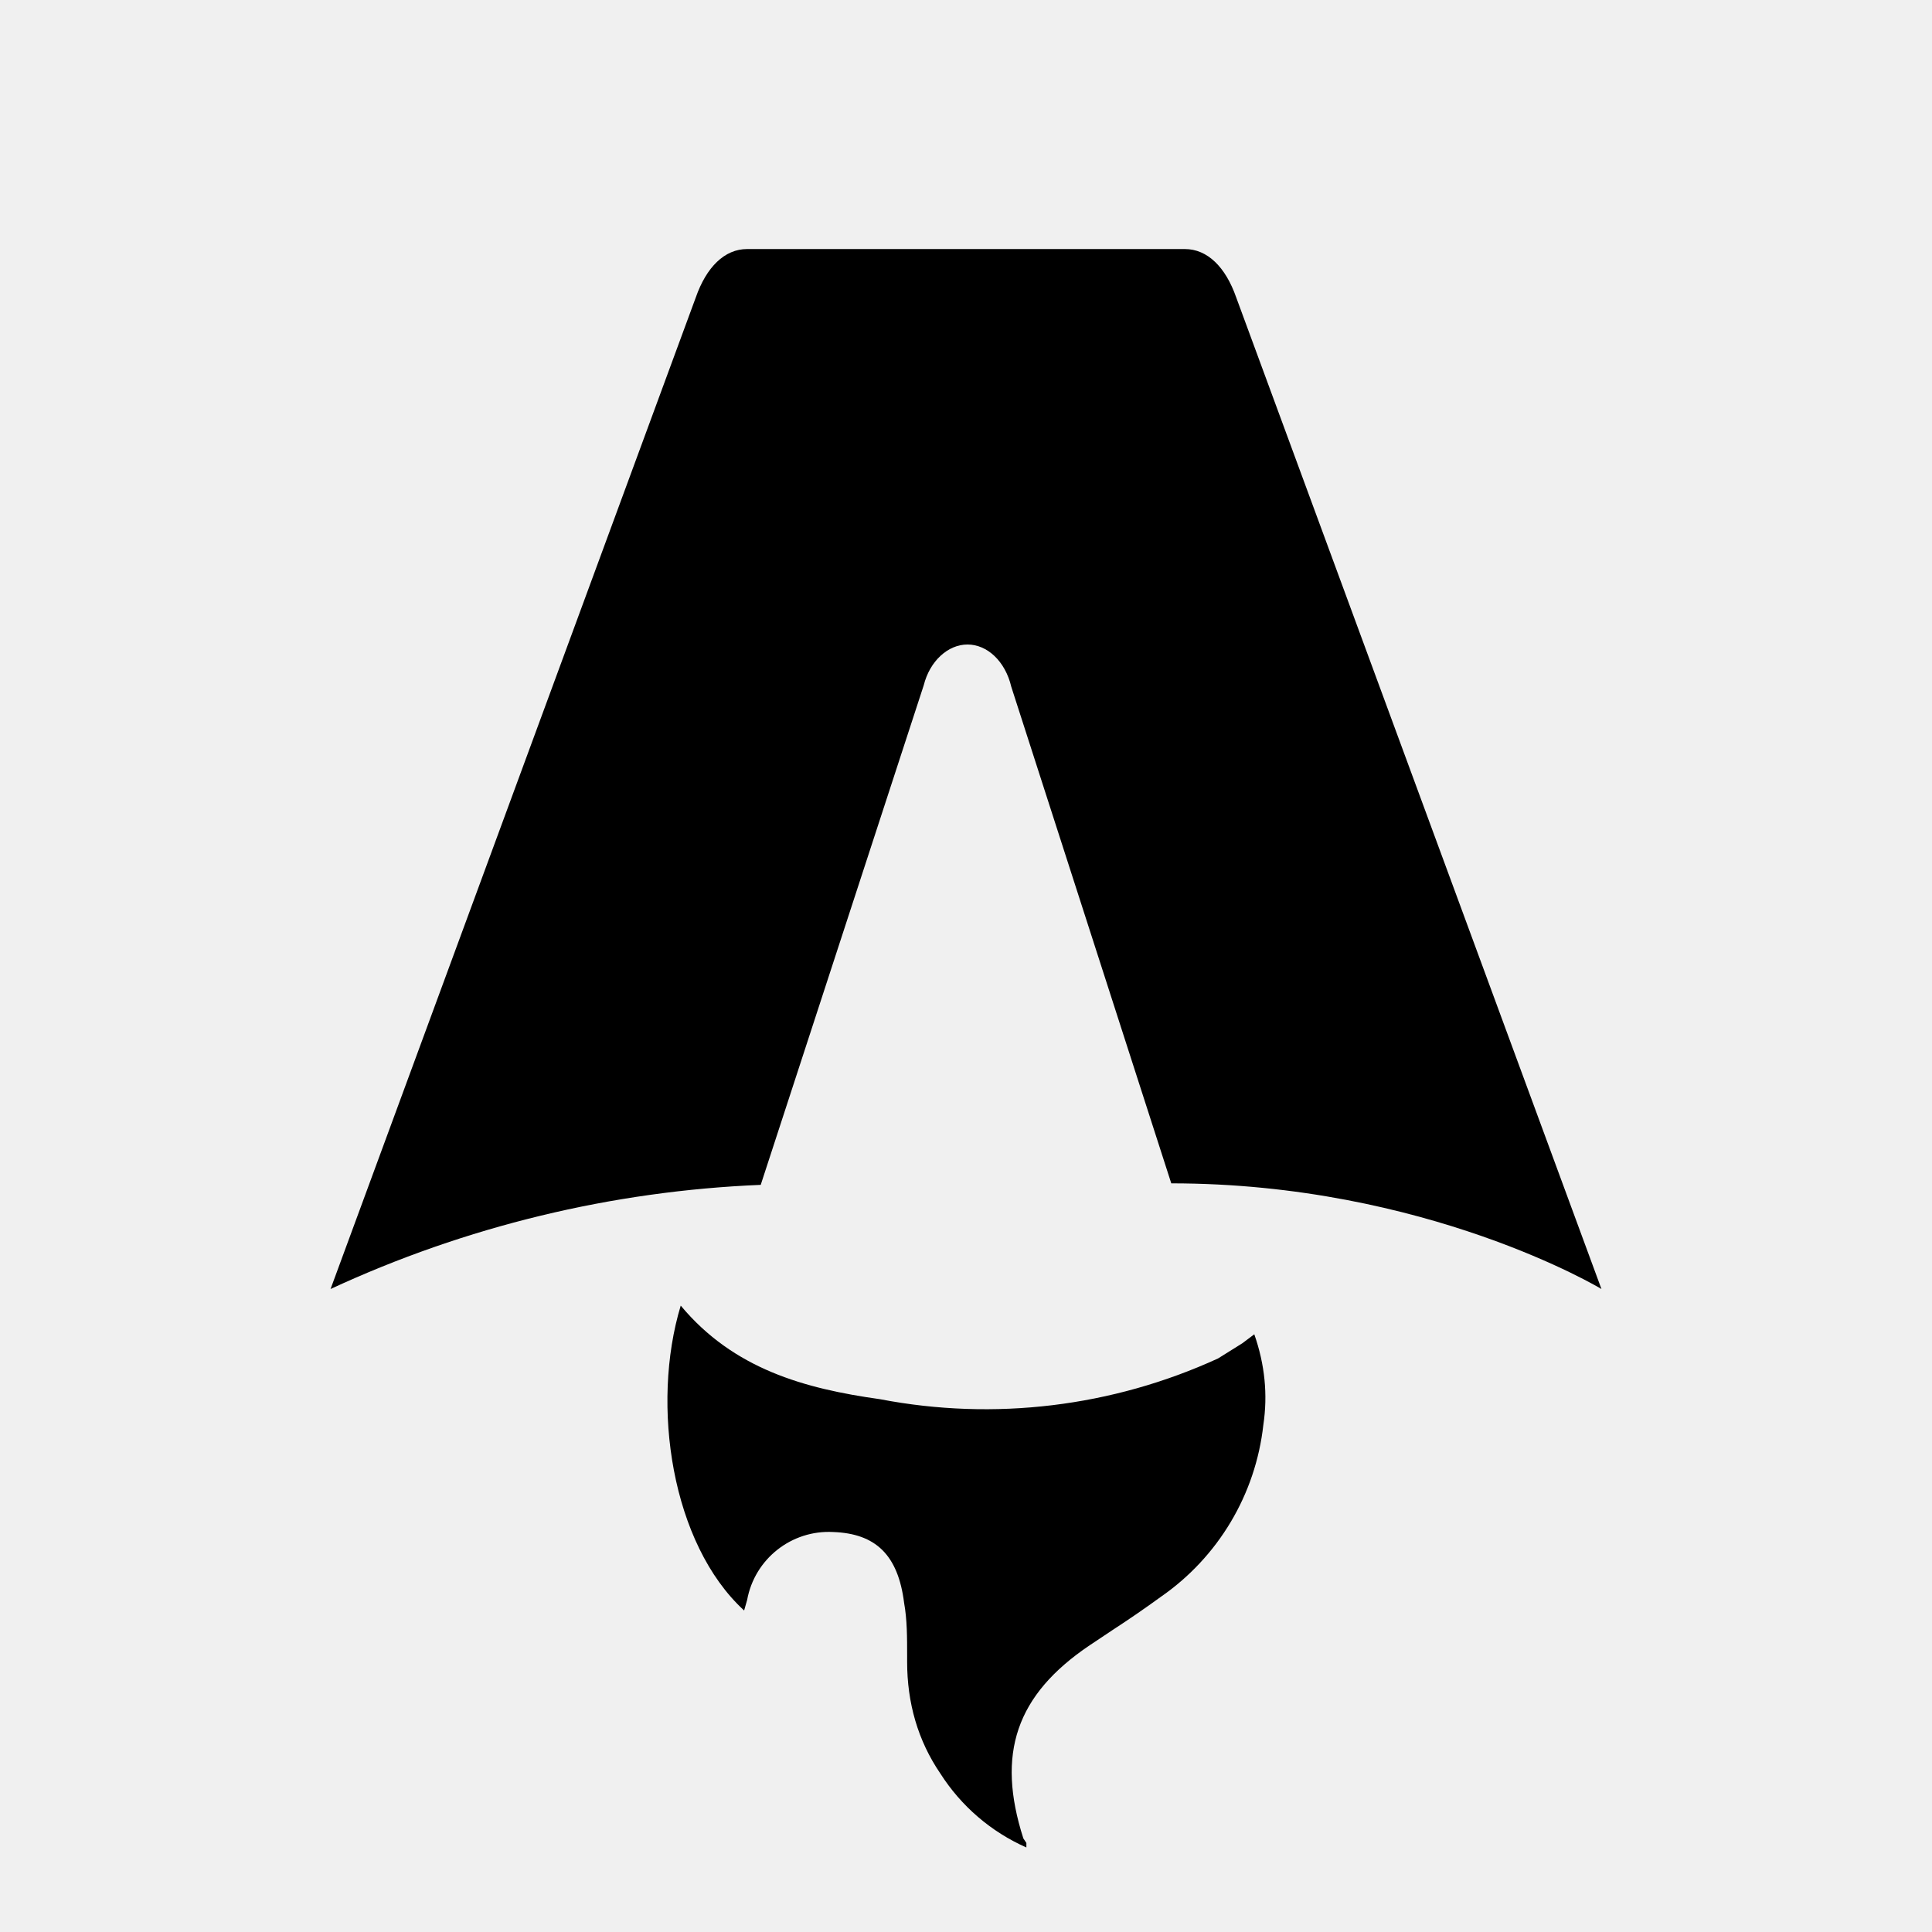
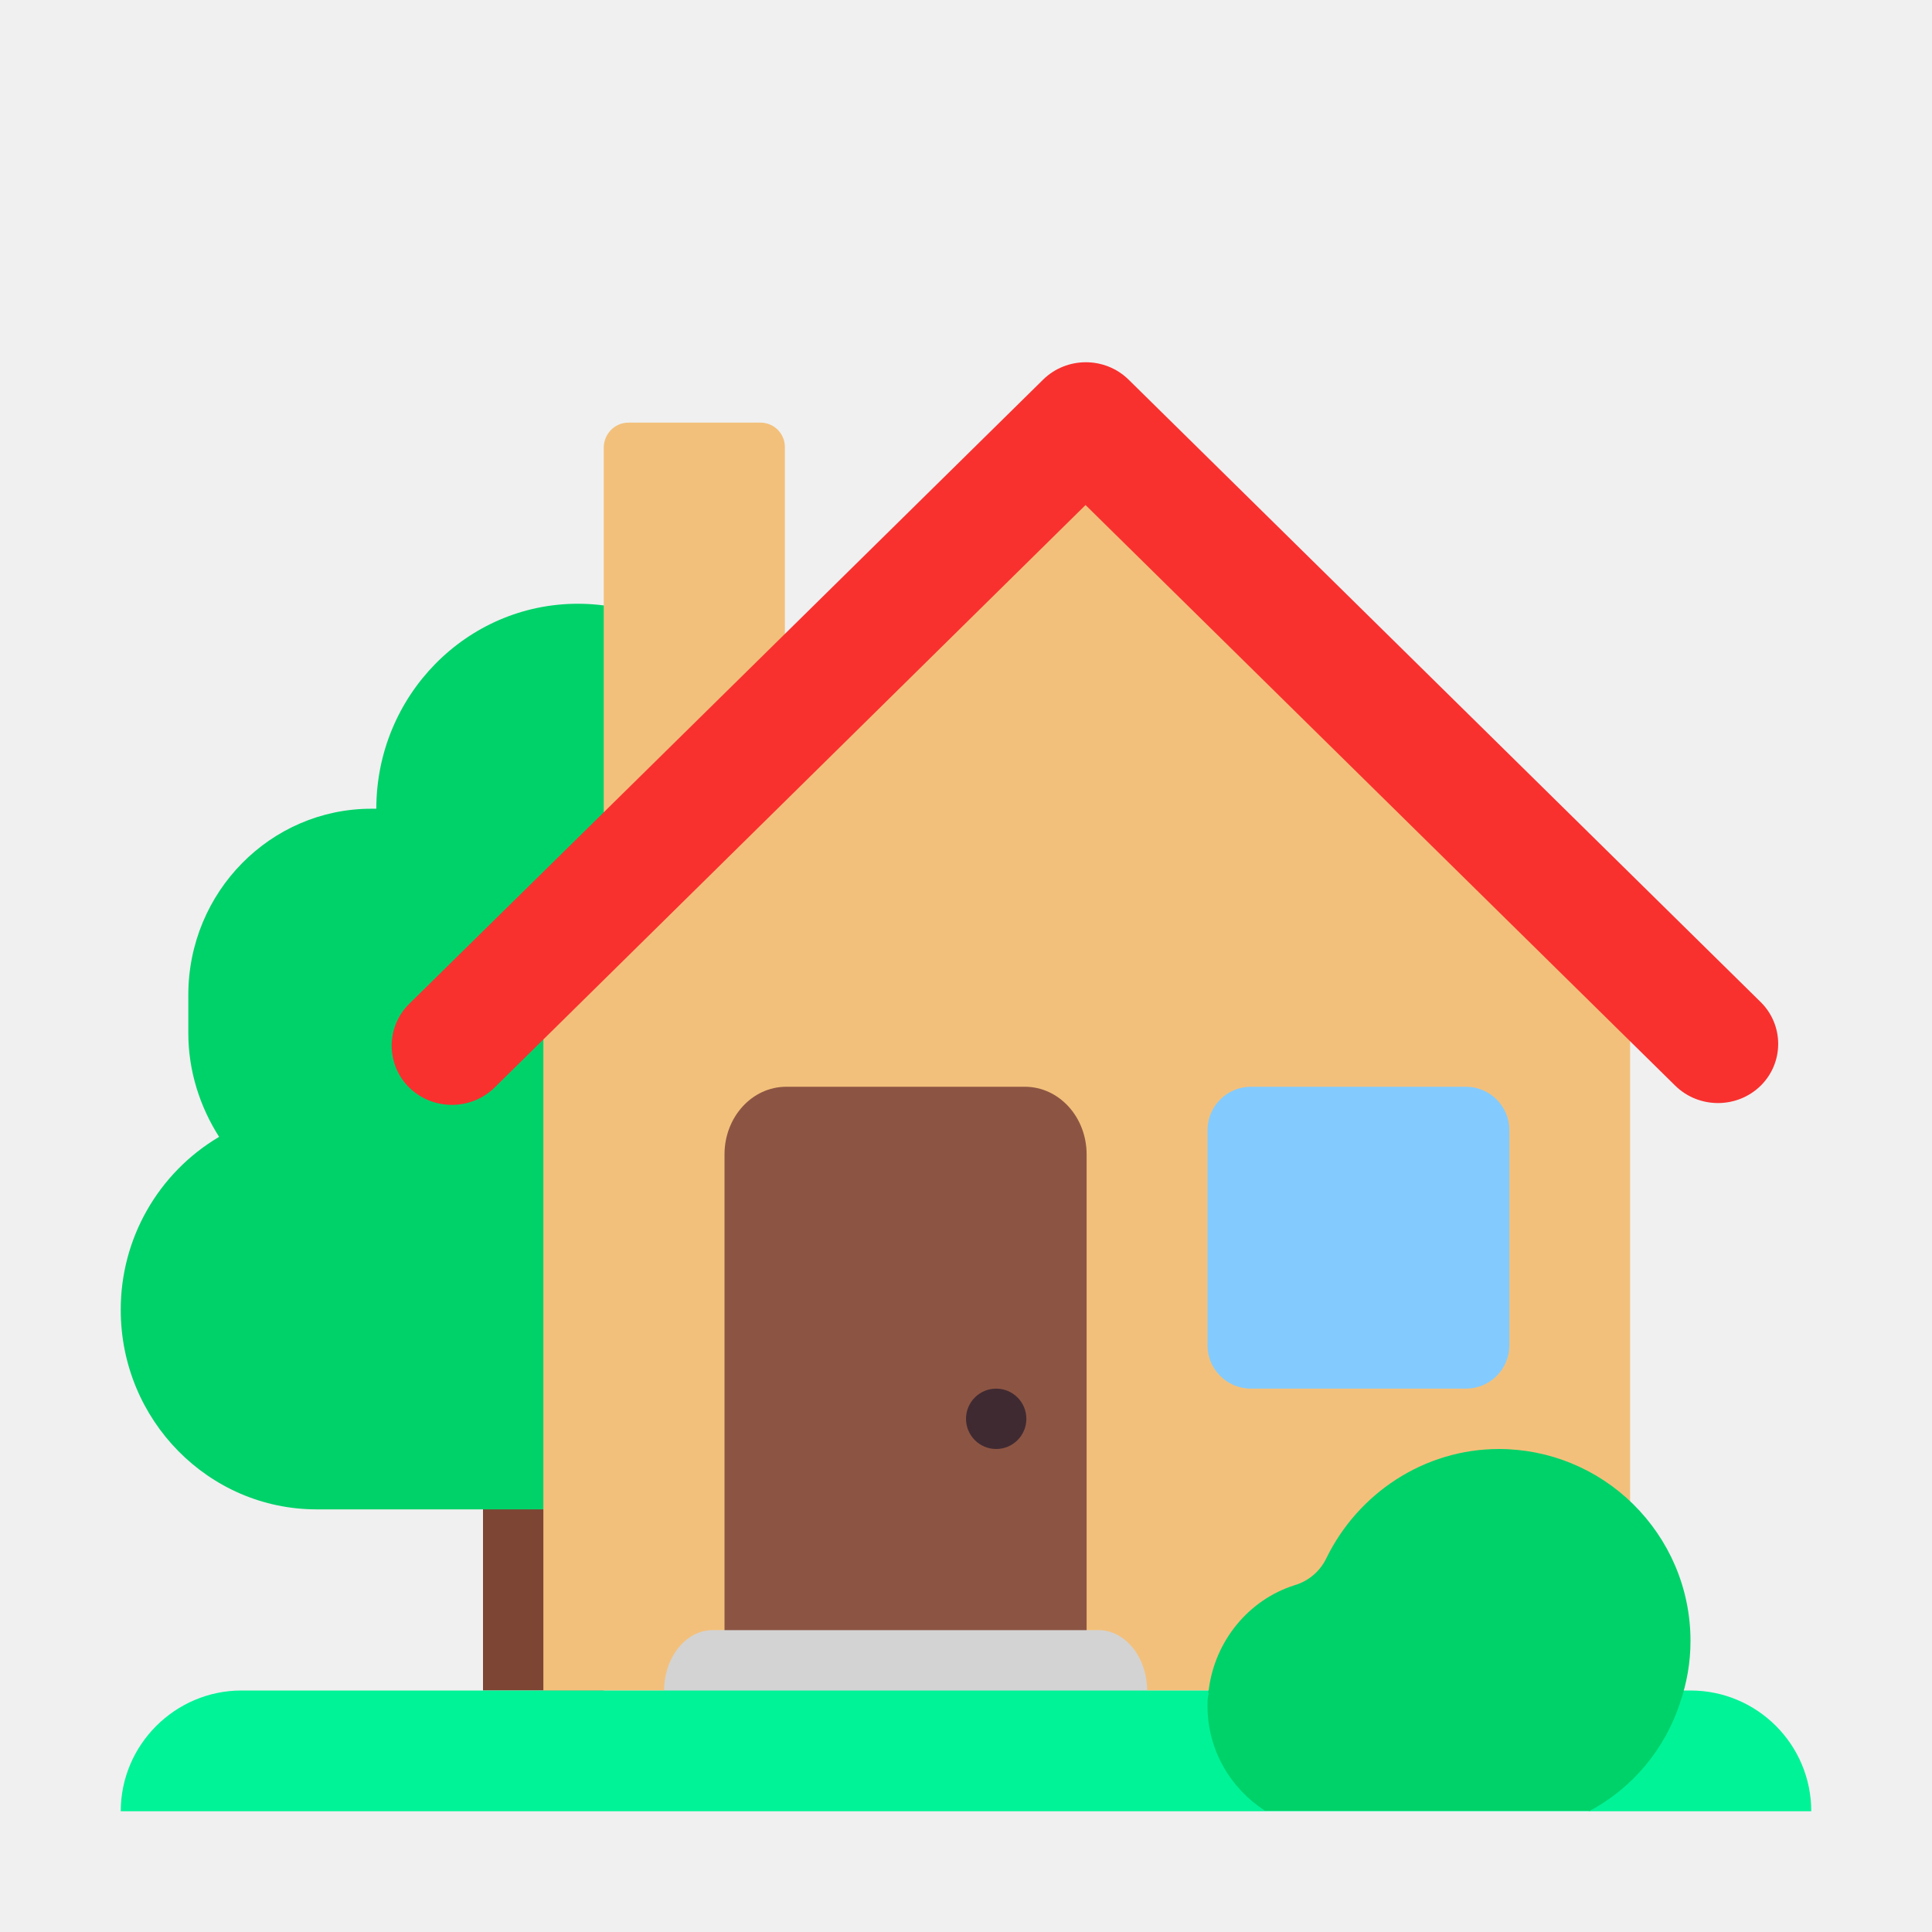
- <svg xmlns="http://www.w3.org/2000/svg" fill="none" viewBox="0 0 128 128">
-   <path d="M50.4 78.5a75.1 75.1 0 0 0-28.5 6.9l24.2-65.7c.7-2 1.9-3.2 3.4-3.2h29c1.5 0 2.7 1.2 3.4 3.2l24.2 65.7s-11.6-7-28.5-7L67 45.5c-.4-1.7-1.6-2.8-2.9-2.8-1.3 0-2.5 1.1-2.9 2.7L50.4 78.5Zm-1.1 28.2Zm-4.2-20.2c-2 6.6-.6 15.8 4.2 20.2a17.5 17.5 0 0 1 .2-.7 5.5 5.5 0 0 1 5.7-4.5c2.8.1 4.3 1.5 4.7 4.7.2 1.1.2 2.3.2 3.5v.4c0 2.7.7 5.2 2.2 7.4a13 13 0 0 0 5.7 4.9v-.3l-.2-.3c-1.8-5.6-.5-9.5 4.4-12.8l1.5-1a73 73 0 0 0 3.2-2.2 16 16 0 0 0 6.8-11.4c.3-2 .1-4-.6-6l-.8.6-1.6 1a37 37 0 0 1-22.4 2.7c-5-.7-9.7-2-13.2-6.2Z" />
-   <style>
-         path { fill: #000; }
-         @media (prefers-color-scheme: dark) {
-             path { fill: #FFF; }
-         }
-     </style>
+ <svg xmlns="http://www.w3.org/2000/svg" width="1em" height="1em" viewBox="0 0 32 32">
+   <g fill="none">
+     <path fill="#7d4533" d="M10 24H8v4h2z" />
+     <path fill="#00d26a" d="M15.056 18.665c.336-.125.57-.28.641-.477c.123-.33.194-.693.194-1.076v-.632c0-1.687-1.333-3.053-2.982-3.085c0-1.873-1.496-3.395-3.338-3.395s-3.338 1.522-3.338 3.395h-.081c-1.669 0-3.033 1.377-3.033 3.085v.632c0 .631.194 1.221.51 1.718A3.321 3.321 0 0 0 2 21.698C2 23.52 3.455 25 5.246 25h8.508C15.544 25 17 23.52 17 21.698a3.283 3.283 0 0 0-1.944-3.033" />
+     <path fill="#f3c07b" d="M9 28h18V15.497L18.065 7L13 11.283V7.416A.404.404 0 0 0 12.6 7h-2.19c-.23 0-.41.188-.41.416v6.404l-1 .846z" />
+     <path fill="#8c5543" d="M17.953 28h-5.889c-.037 0-.064-.03-.064-.07v-8.808c0-.621.457-1.122 1.024-1.122h3.95c.567 0 1.024.501 1.024 1.122v8.808c.01.04-.018.07-.046.07" />
+     <path fill="#402a32" d="M16.5 24a.5.5 0 1 0 0-1a.5.5 0 0 0 0 1" />
+     <path fill="#d3d3d3" d="M18.197 29h-6.394c-.44 0-.803-.451-.803-1c0-.549.362-1 .803-1h6.394c.44 0 .803.451.803 1c0 .549-.362 1-.803 1" />
+     <path fill="#f8312f" d="M29.16 16.595L18.69 6.285c-.39-.38-1.02-.38-1.41 0l-.01.01l-10.49 10.33a.972.972 0 0 0 0 1.39c.39.38 1.02.38 1.41 0l9.79-9.65l9.77 9.62c.39.38 1.02.38 1.41 0a.972.972 0 0 0 0-1.39" />
+     <path fill="#00f397" d="M30 30H2c0-1.1.9-2 2-2h24a2 2 0 0 1 2 2" />
+     <path fill="#83cbff" d="M24.284 23h-3.568a.718.718 0 0 1-.716-.716v-3.568a.72.72 0 0 1 .716-.716h3.568a.72.72 0 0 1 .716.716v3.568a.718.718 0 0 1-.716.716" />
+     <path fill="#00d26a" d="M26.32 30a3.135 3.135 0 0 0 1.51-1.806c.11-.321.17-.662.17-1.013c0-.883-.36-1.686-.95-2.268A3.167 3.167 0 0 0 24.83 24c-1.25 0-2.34.742-2.86 1.806a.85.85 0 0 1-.53.451c-.76.241-1.32.924-1.42 1.736c-.01.02-.01.04 0 .06c-.02.06-.02.13-.02.201c0 .733.38 1.365.95 1.736h5.37z" />
+   </g>
</svg>
